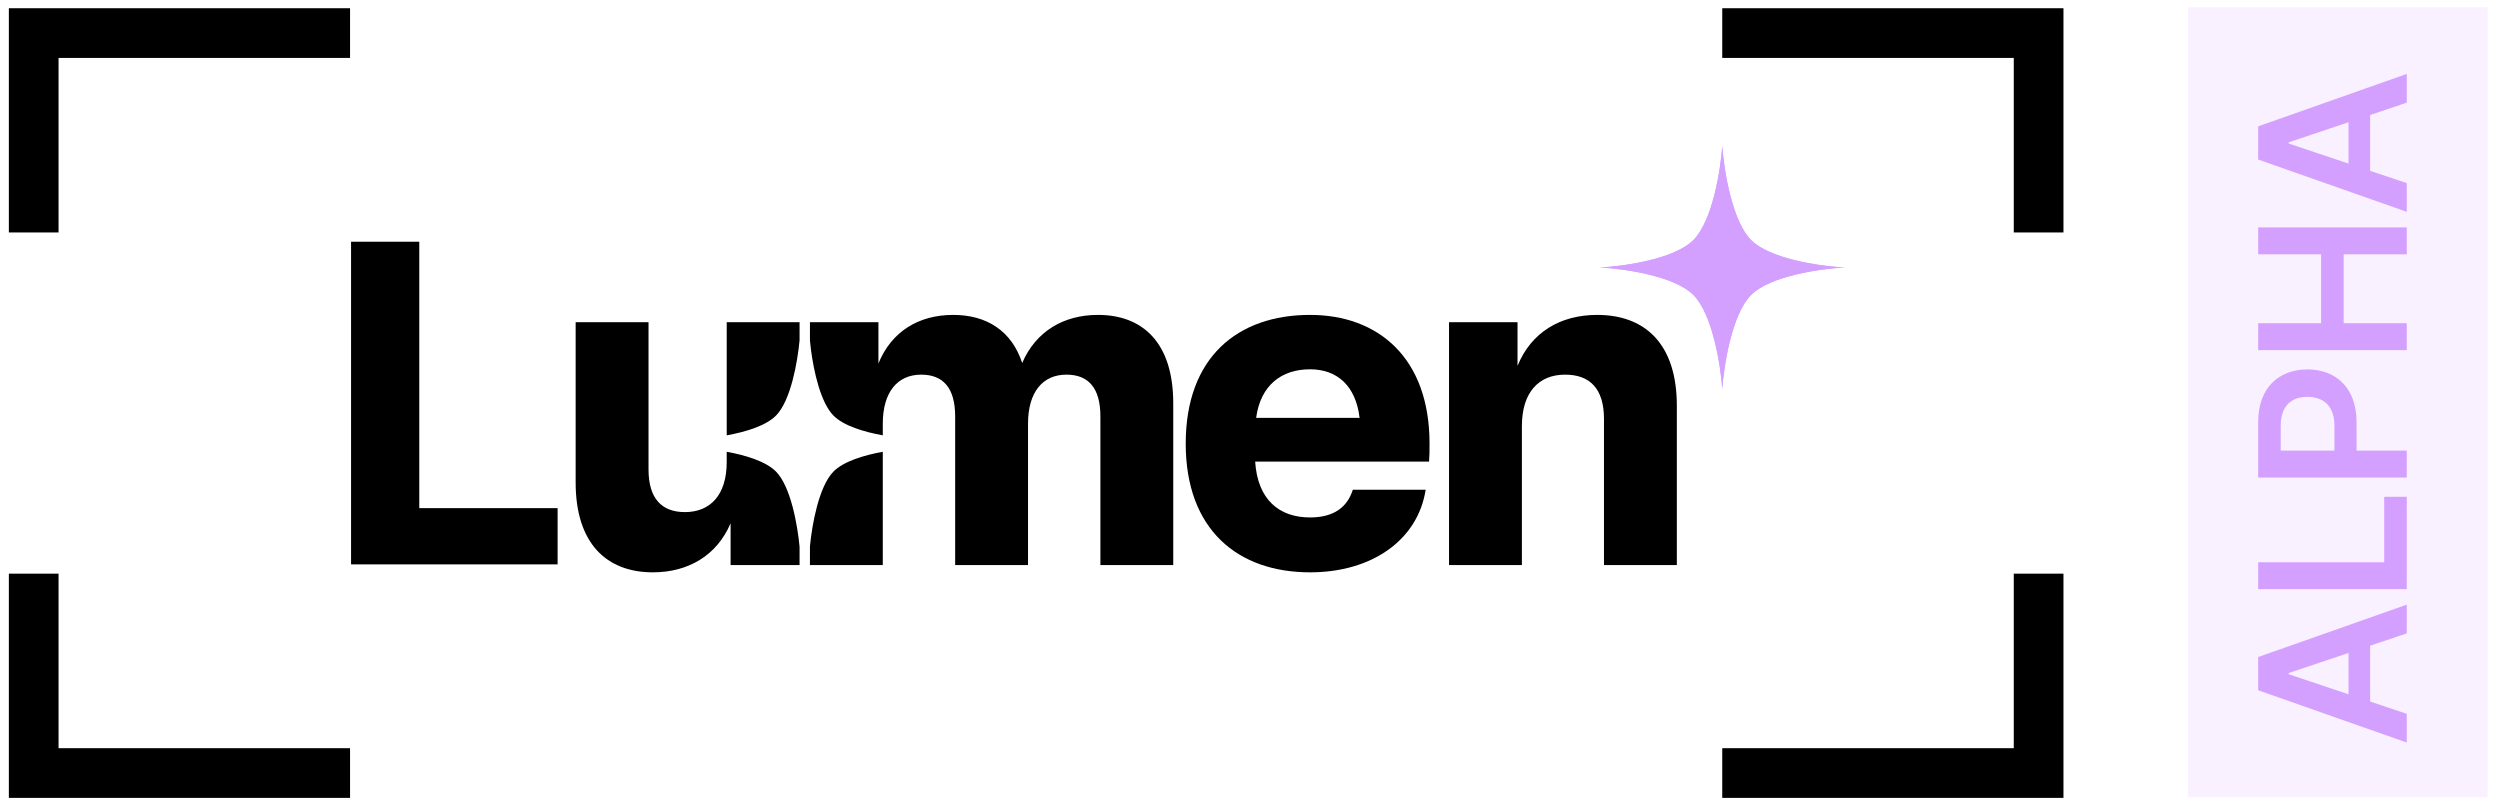
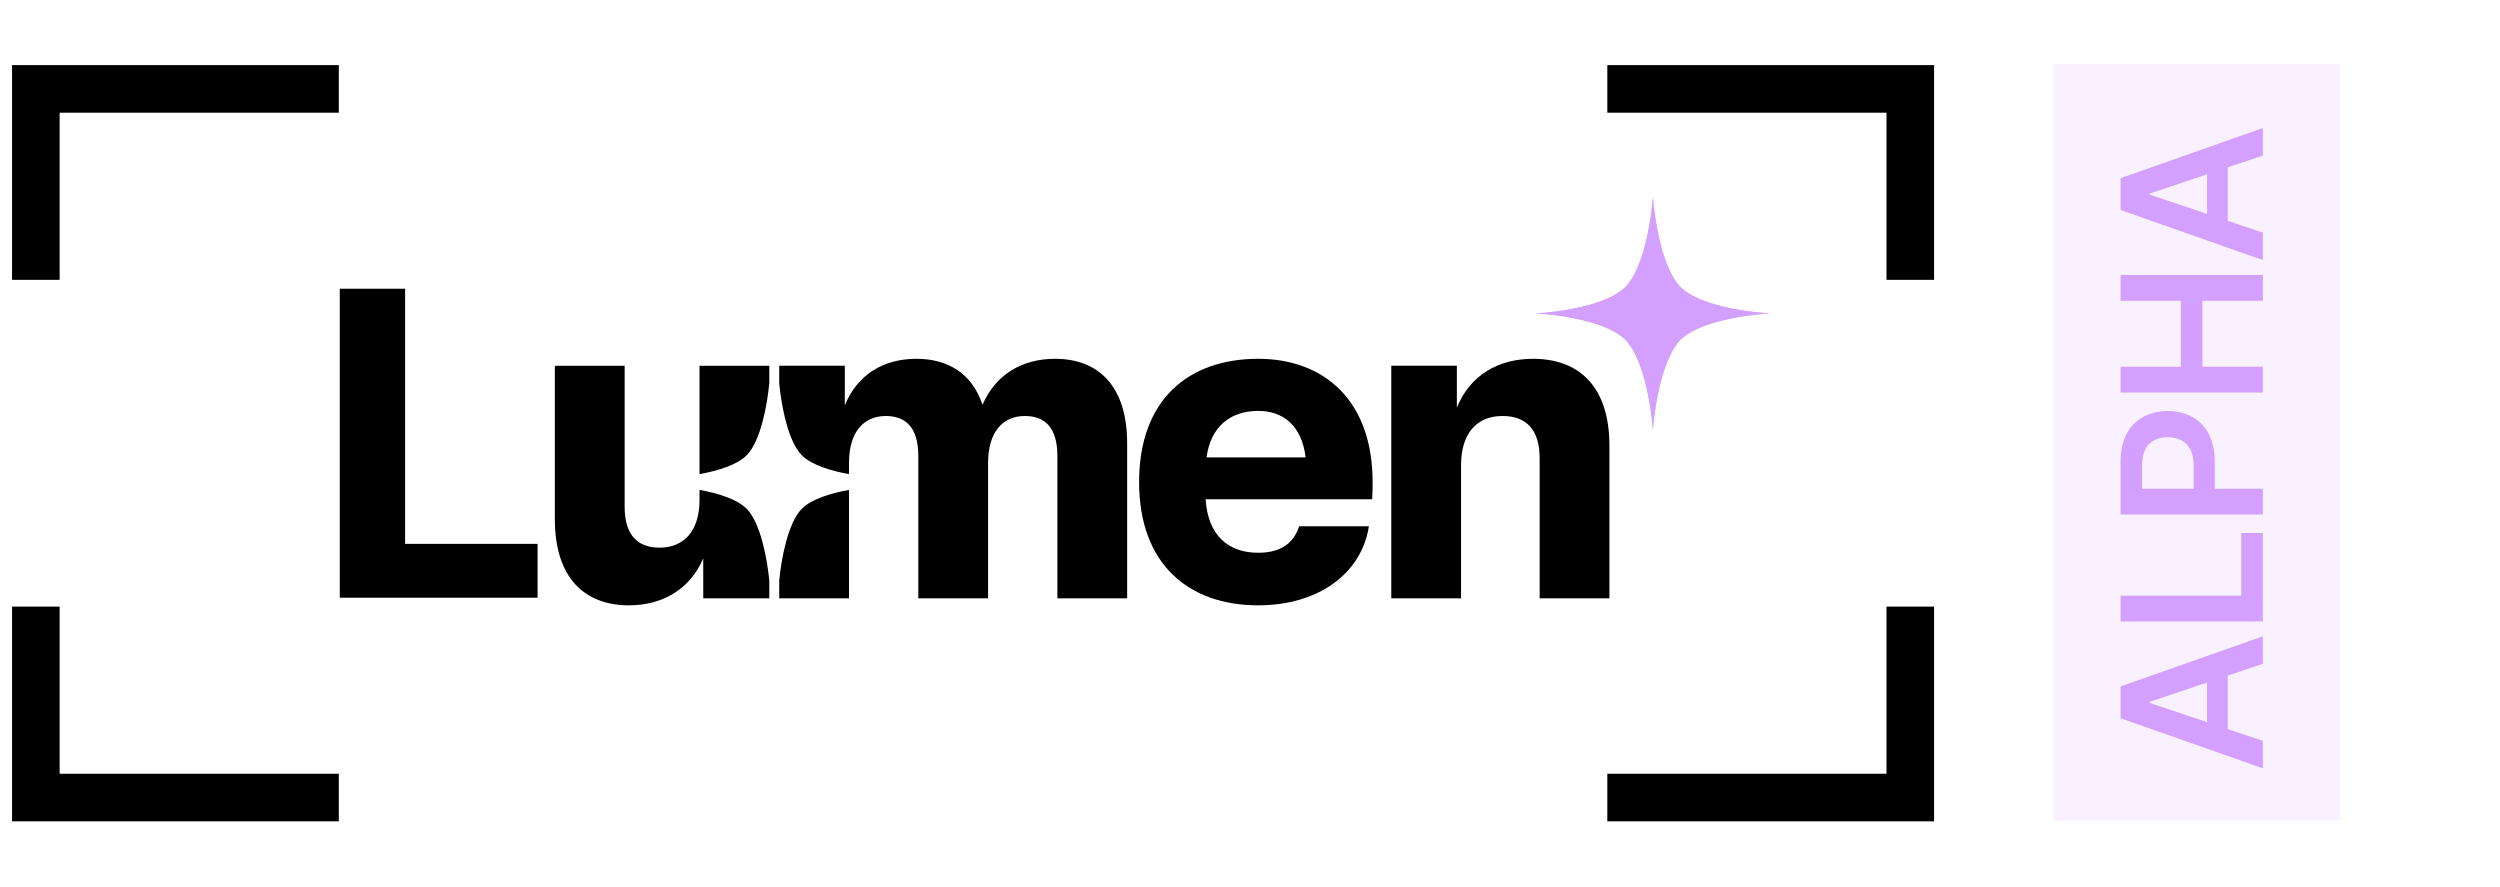
- <svg xmlns="http://www.w3.org/2000/svg" width="181" height="58" viewBox="0 0 181 58" fill="none">
-   <path d="M25.344 4.194H4.239V16.83H0.641V0.596H25.344V4.194ZM0.641 41.533H4.239V54.169H25.344V57.767H0.641V41.533Z" fill="black" />
-   <path d="M145.797 4.194H124.691V0.596H149.395V16.83H145.797V4.194V4.194ZM124.691 54.169H145.797V41.533H149.395V57.767H124.691V54.169V54.169Z" fill="black" />
-   <path d="M109.869 23.326V26.491C110.853 24.065 112.963 22.799 115.636 22.799C119.082 22.799 121.403 24.873 121.403 29.375V40.909H116.128V30.324C116.128 28.144 115.108 27.124 113.315 27.124C111.416 27.124 110.185 28.39 110.185 30.852V40.909H104.91V23.326H109.869Z" fill="black" />
-   <path d="M103.218 35.458C102.655 39.081 99.349 41.437 94.848 41.437C89.609 41.437 85.846 38.342 85.846 32.118C85.846 25.858 89.609 22.799 94.848 22.799C99.771 22.799 103.499 25.893 103.499 32.118C103.499 32.575 103.499 32.997 103.464 33.419H90.874C91.05 36.162 92.597 37.463 94.848 37.463C96.606 37.463 97.556 36.689 97.943 35.458H103.218ZM94.848 26.737C92.773 26.737 91.261 27.898 90.945 30.254H98.435C98.154 27.898 96.782 26.737 94.848 26.737Z" fill="black" />
-   <path d="M25.417 40.861V17.501H30.356V36.789H40.371V40.861H25.417Z" fill="black" />
-   <path d="M46.953 33.981C46.953 36.091 47.902 37.076 49.589 37.076C51.418 37.076 52.614 35.845 52.614 33.454V32.709C53.964 32.953 55.464 33.402 56.194 34.153C57.254 35.245 57.742 38.024 57.887 39.567H57.889V40.909H52.895V37.885C51.91 40.206 49.836 41.437 47.269 41.437C43.928 41.437 41.677 39.362 41.677 34.931V23.326H46.953V33.981ZM57.889 24.669H57.886C57.74 26.214 57.253 28.987 56.194 30.077C55.464 30.828 53.964 31.275 52.614 31.519V23.326H57.889V24.669Z" fill="black" />
-   <path d="M63.914 40.909H58.64V39.558C58.786 38.013 59.274 35.243 60.332 34.153C61.062 33.401 62.563 32.953 63.914 32.709V40.909ZM79.493 22.799C82.728 22.799 84.943 24.803 84.943 29.199V40.909H79.669V30.148C79.669 28.073 78.79 27.124 77.207 27.124C75.519 27.124 74.429 28.355 74.429 30.675V40.909H69.154V30.148C69.154 28.073 68.275 27.124 66.692 27.124C65.005 27.124 63.914 28.355 63.914 30.675V31.518C62.563 31.275 61.062 30.828 60.332 30.077C59.406 29.123 58.916 26.88 58.711 25.3L58.64 24.669V23.326H63.598V26.315C64.547 23.994 66.517 22.799 69.014 22.799C71.405 22.799 73.233 23.924 74.007 26.28C74.992 23.994 76.996 22.799 79.493 22.799Z" fill="black" />
-   <path d="M124.691 10.594C124.81 12.281 125.394 15.993 126.784 17.383C128.089 18.687 131.422 19.218 133.214 19.346L133.551 19.366C131.875 19.448 128.176 19.959 126.784 21.351C125.393 22.742 124.809 26.46 124.691 28.145L124.697 28.147H124.686L124.691 28.145C124.574 26.46 123.99 22.742 122.599 21.351C121.207 19.959 117.508 19.448 115.832 19.366C117.508 19.285 121.207 18.774 122.599 17.383C123.989 15.993 124.573 12.281 124.691 10.594Z" fill="#D4A0FF" />
-   <path d="M124.691 10.594C124.81 12.281 125.394 15.993 126.784 17.383C128.089 18.687 131.422 19.218 133.214 19.346L133.551 19.366C131.875 19.448 128.176 19.959 126.784 21.351C125.393 22.742 124.809 26.46 124.691 28.145L124.697 28.147H124.686L124.691 28.145C124.574 26.46 123.99 22.742 122.599 21.351C121.207 19.959 117.508 19.448 115.832 19.366C117.508 19.285 121.207 18.774 122.599 17.383C123.989 15.993 124.573 12.281 124.691 10.594Z" fill="#D4A0FF" />
-   <rect width="57.193" height="21.694" transform="translate(158.404 57.7195) rotate(-90)" fill="#F9F1FF" />
-   <path d="M174.25 51.681L174.25 53.761L163.493 49.974L163.493 47.568L174.25 43.776L174.25 45.856L171.598 46.749L171.598 50.793L174.25 51.681ZM170.033 50.268L170.033 47.274L165.699 48.729L165.699 48.813L170.033 50.268ZM174.25 42.655L163.493 42.655L163.493 40.706L172.617 40.706L172.617 35.968L174.25 35.968L174.25 42.655ZM174.25 34.573L163.493 34.573L163.493 30.539C163.493 28.065 165.001 26.746 167.054 26.746C169.124 26.746 170.616 28.081 170.616 30.565L170.616 32.624L174.25 32.624L174.25 34.573ZM169.014 32.624L169.014 30.828C169.014 29.378 168.2 28.732 167.054 28.732C165.909 28.732 165.122 29.378 165.122 30.838L165.122 32.624L169.014 32.624ZM174.25 25.35L163.493 25.35L163.493 23.401L168.047 23.401L168.047 18.416L163.493 18.416L163.493 16.462L174.25 16.462L174.25 18.416L169.681 18.416L169.681 23.401L174.25 23.401L174.25 25.35ZM174.25 13.257L174.25 15.337L163.493 11.55L163.493 9.145L174.25 5.352L174.25 7.432L171.598 8.325L171.598 12.37L174.25 13.257ZM170.033 11.844L170.033 8.85L165.699 10.305L165.699 10.389L170.033 11.844Z" fill="#D4A0FF" />
+ <svg xmlns="http://www.w3.org/2000/svg" width="189" height="67" viewBox="0 0 189 67" fill="none">
+   <path d="M25.614 8.52H4.509V21.156H0.911V4.922H25.614V8.52ZM0.911 45.859H4.509V58.495H25.614V62.093H0.911V45.859Z" fill="black" />
+   <path d="M142.619 8.52H121.514V4.922H146.217V21.156H142.619V8.52ZM121.514 58.495H142.619V45.859H146.217V62.093H121.514V58.495Z" fill="black" />
+   <path d="M110.139 27.652V30.817C111.123 28.391 113.233 27.125 115.906 27.125C119.352 27.125 121.673 29.2 121.673 33.701V45.235H116.398V34.651C116.398 32.47 115.378 31.45 113.585 31.45C111.686 31.45 110.455 32.716 110.455 35.178V45.235H105.18V27.652H110.139Z" fill="black" />
+   <path d="M103.488 39.785C102.925 43.407 99.619 45.763 95.118 45.763C89.879 45.763 86.116 42.668 86.116 36.444C86.116 30.184 89.879 27.125 95.118 27.125C100.041 27.125 103.769 30.22 103.769 36.444C103.769 36.901 103.769 37.323 103.734 37.745H91.144C91.32 40.488 92.868 41.789 95.118 41.789C96.876 41.789 97.826 41.016 98.213 39.785H103.488ZM95.118 31.064C93.043 31.064 91.531 32.224 91.215 34.58H98.705C98.424 32.224 97.052 31.064 95.118 31.064Z" fill="black" />
+   <path d="M25.687 45.188V21.828H30.626V41.116H40.641V45.188H25.687Z" fill="black" />
+   <path d="M47.223 38.308C47.223 40.418 48.172 41.402 49.859 41.403C51.688 41.403 52.884 40.172 52.884 37.781V37.035C54.234 37.28 55.734 37.728 56.464 38.48C57.524 39.572 58.012 42.35 58.157 43.894H58.159V45.236H53.165V42.211C52.18 44.532 50.106 45.763 47.539 45.763C44.198 45.763 41.947 43.688 41.947 39.257V27.653H47.223V38.308ZM58.159 28.995H58.156C58.011 30.54 57.523 33.313 56.464 34.404C55.734 35.155 54.234 35.601 52.884 35.845V27.653H58.159V28.995Z" fill="black" />
+   <path d="M64.184 45.235H58.91V43.885C59.056 42.339 59.544 39.569 60.602 38.479C61.332 37.728 62.833 37.279 64.184 37.035V45.235ZM79.763 27.125C82.998 27.125 85.213 29.13 85.213 33.525V45.235H79.939V34.474C79.939 32.4 79.059 31.45 77.477 31.45C75.789 31.45 74.699 32.681 74.699 35.002V45.235H69.424V34.474C69.424 32.4 68.545 31.45 66.962 31.45C65.275 31.45 64.184 32.681 64.184 35.002V35.845C62.833 35.601 61.332 35.155 60.602 34.403C59.675 33.449 59.186 31.206 58.981 29.626L58.91 28.995V27.652H63.868V30.642C64.817 28.32 66.787 27.125 69.284 27.125C71.675 27.125 73.503 28.25 74.277 30.606C75.261 28.32 77.266 27.125 79.763 27.125Z" fill="black" />
+   <path d="M124.961 14.92C125.08 16.608 125.664 20.319 127.054 21.709C128.359 23.014 131.692 23.544 133.484 23.672L133.821 23.693C132.145 23.774 128.446 24.286 127.054 25.677C125.663 27.069 125.079 30.786 124.961 32.471L124.967 32.473H124.956L124.961 32.471C124.844 30.786 124.26 27.069 122.869 25.677C121.477 24.286 117.778 23.774 116.102 23.693C117.778 23.611 121.477 23.101 122.869 21.709C124.259 20.319 124.843 16.608 124.961 14.92Z" fill="#D4A0FF" />
+   <path d="M124.961 14.92C125.08 16.608 125.664 20.319 127.054 21.709C128.359 23.014 131.692 23.544 133.484 23.672L133.821 23.693C132.145 23.774 128.446 24.286 127.054 25.677C125.663 27.069 125.079 30.786 124.961 32.471L124.967 32.473H124.956L124.961 32.471C124.844 30.786 124.26 27.069 122.869 25.677C121.477 24.286 117.778 23.774 116.102 23.693C117.778 23.611 121.477 23.101 122.869 21.709C124.259 20.319 124.843 16.608 124.961 14.92Z" fill="#D4A0FF" />
+   <rect width="57.193" height="21.694" transform="translate(155.226 62.0458) rotate(-90)" fill="#F9F1FF" />
+   <path d="M171.072 56.007L171.072 58.087L160.315 54.3L160.315 51.894L171.072 48.102L171.072 50.182L168.42 51.075L168.42 55.119L171.072 56.007ZM166.854 54.594L166.854 51.6L162.521 53.055L162.521 53.139L166.854 54.594ZM171.072 46.981L160.315 46.981L160.315 45.032L169.439 45.032L169.439 40.294L171.072 40.294L171.072 46.981ZM171.072 38.899L160.315 38.899L160.315 34.865C160.315 32.391 161.823 31.073 163.876 31.073C165.946 31.073 167.438 32.407 167.438 34.891L167.438 36.95L171.072 36.95L171.072 38.899ZM165.835 36.95L165.835 35.154C165.835 33.704 165.021 33.058 163.876 33.058C162.731 33.058 161.943 33.704 161.943 35.164L161.943 36.95L165.835 36.95ZM171.072 29.676L160.315 29.676L160.315 27.727L164.869 27.727L164.869 22.742L160.315 22.742L160.315 20.788L171.072 20.788L171.072 22.742L166.503 22.742L166.503 27.727L171.072 27.727L171.072 29.676ZM171.072 17.584L171.072 19.663L160.315 15.876L160.315 13.471L171.072 9.678L171.072 11.758L168.42 12.651L168.42 16.696L171.072 17.584ZM166.854 16.171L166.854 13.177L162.521 14.632L162.521 14.716L166.854 16.171Z" fill="#D4A0FF" />
</svg>
